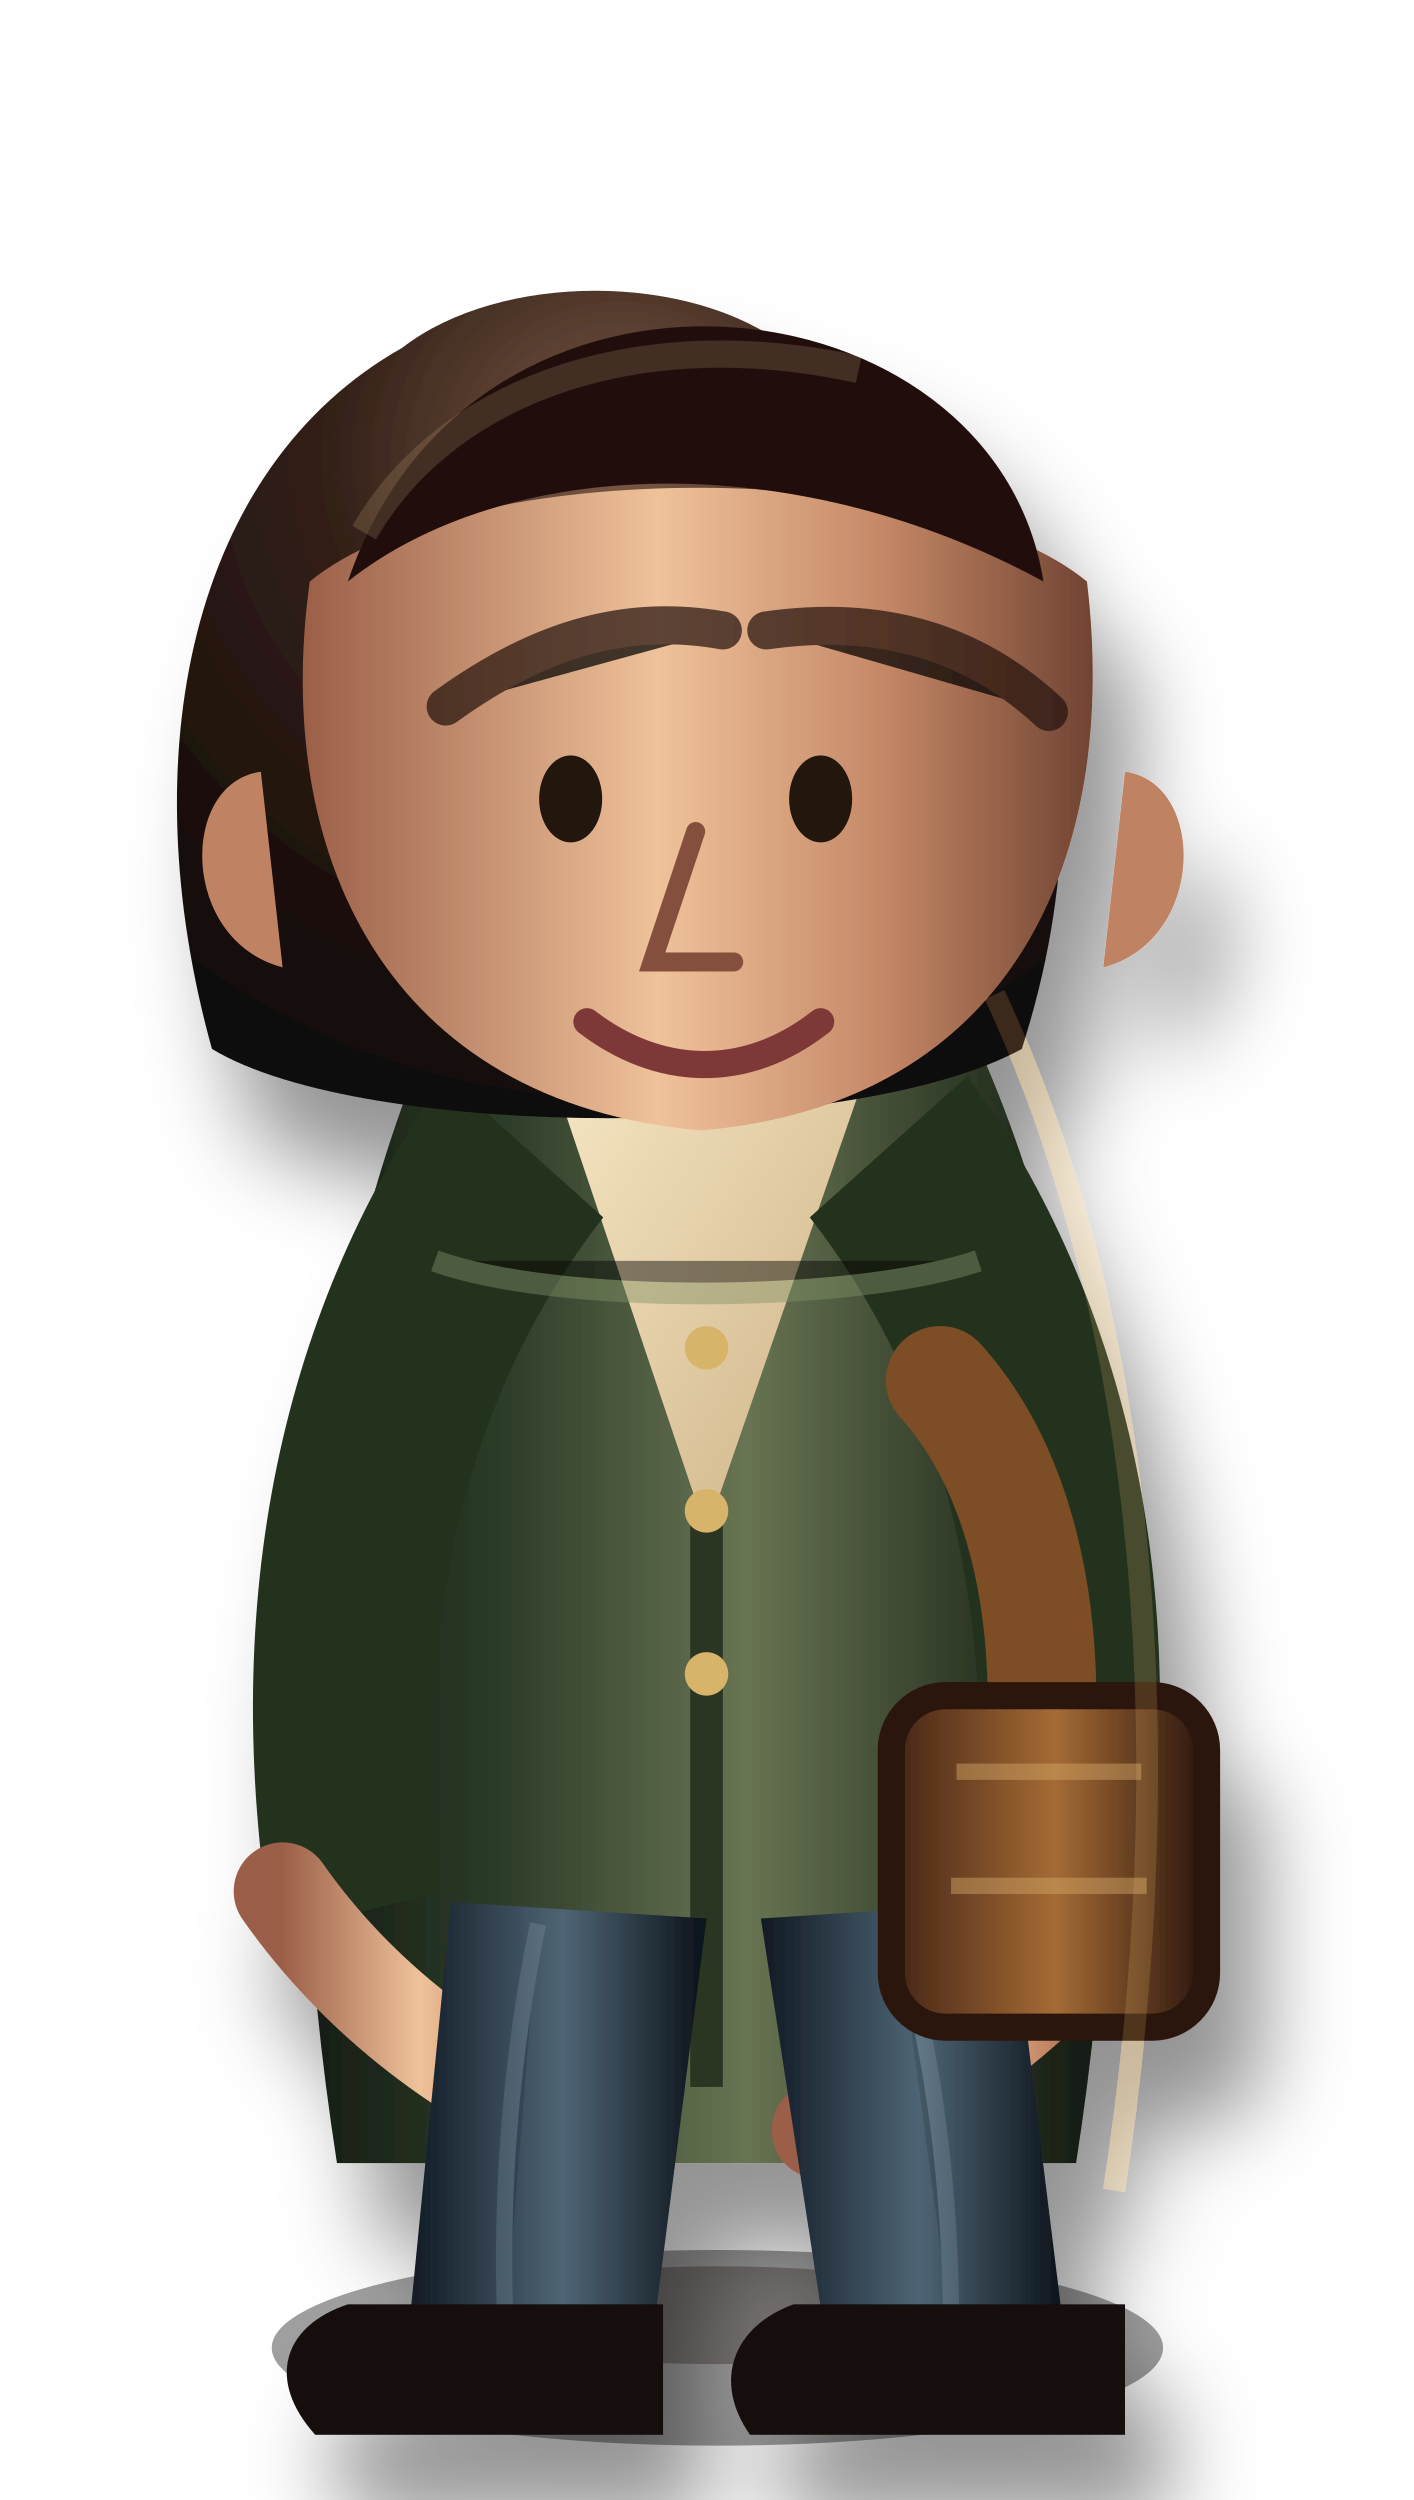
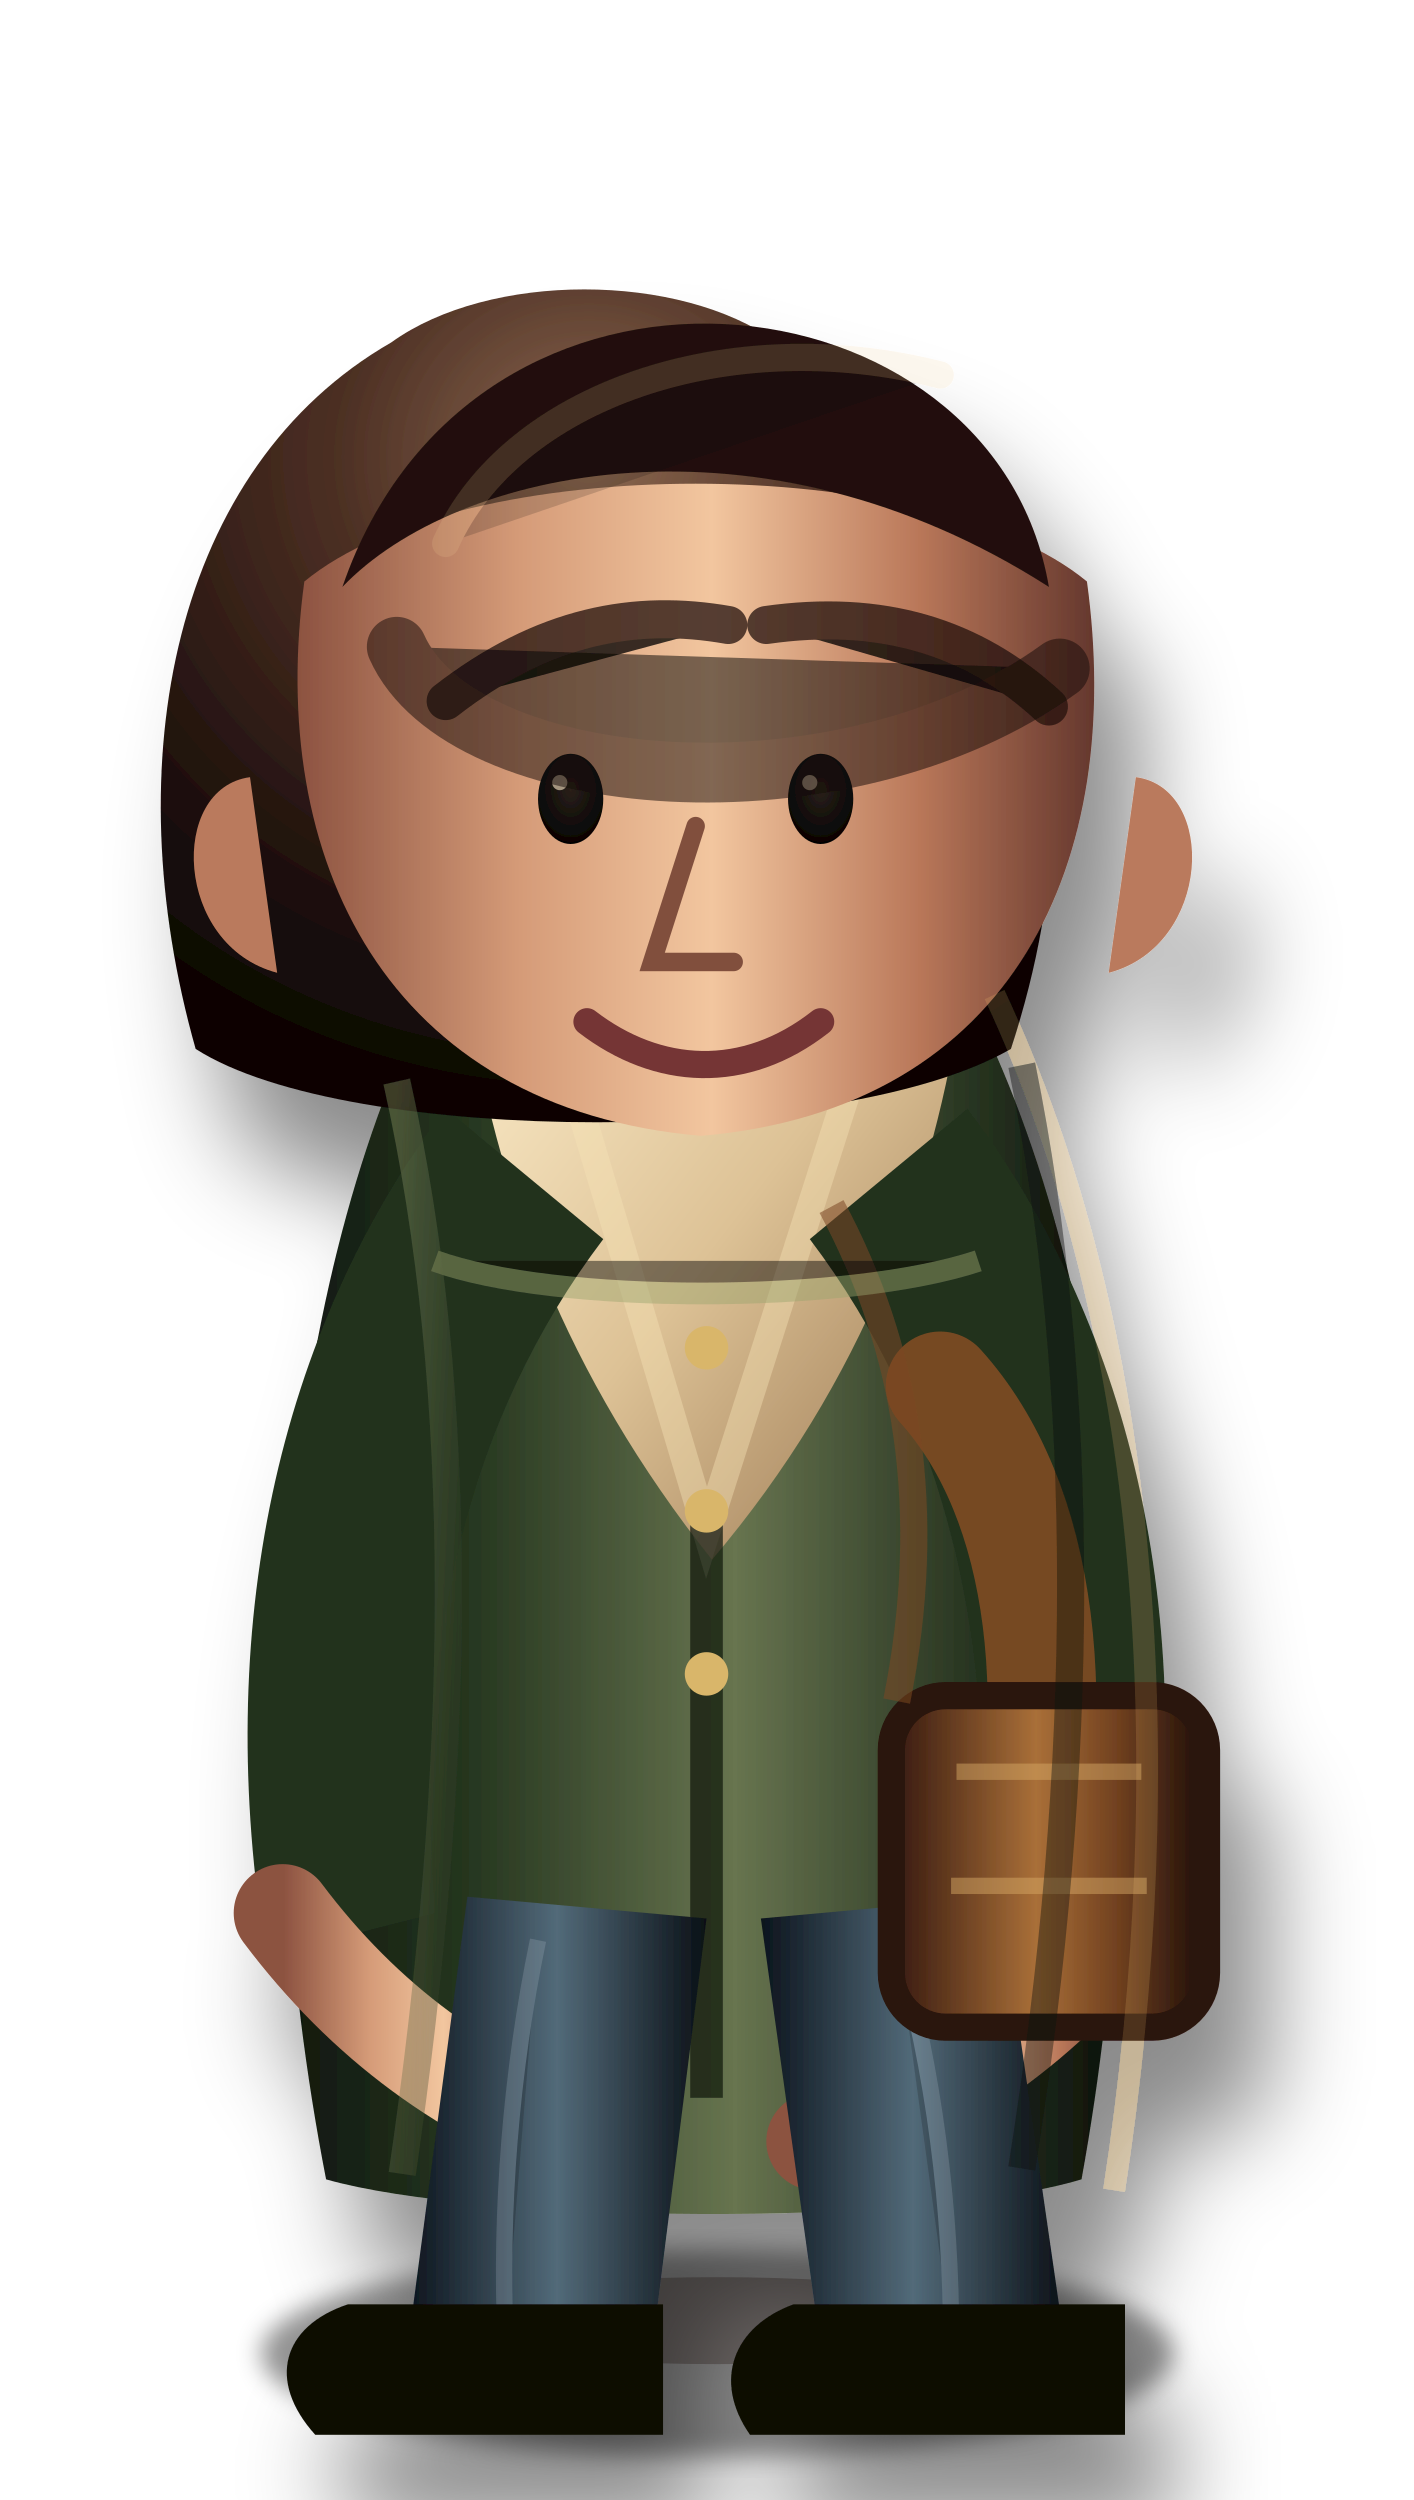
- <svg xmlns="http://www.w3.org/2000/svg" viewBox="0 0 260 460" role="img" aria-label="Bonnie adventure game sprite with idle stance and walk-ready side profile">
+ <svg xmlns="http://www.w3.org/2000/svg" viewBox="0 0 260 460" role="img" aria-label="Realistic painted adventure game sprite of Bonnie with detailed face, hair, field coat, satchel, boots, and soft floor shadow">
  <defs>
    <linearGradient id="skin" x1="0" x2="1">
-       <stop stop-color="#9b5f48" />
-       <stop offset=".45" stop-color="#efc29a" />
-       <stop offset=".74" stop-color="#c48766" />
-       <stop offset="1" stop-color="#704332" />
+       <stop stop-color="#8c5240" />
+       <stop offset=".28" stop-color="#d59b78" />
+       <stop offset=".52" stop-color="#f2c69f" />
+       <stop offset=".78" stop-color="#b97759" />
+       <stop offset="1" stop-color="#64372d" />
    </linearGradient>
    <linearGradient id="coat" x1="0" x2="1">
-       <stop stop-color="#151b12" />
-       <stop offset=".24" stop-color="#2b3b28" />
-       <stop offset=".55" stop-color="#687452" />
-       <stop offset=".82" stop-color="#2f3a27" />
-       <stop offset="1" stop-color="#10150e" />
+       <stop stop-color="#0f160e" />
+       <stop offset=".22" stop-color="#25361f" />
+       <stop offset=".54" stop-color="#67744f" />
+       <stop offset=".82" stop-color="#283521" />
+       <stop offset="1" stop-color="#0b100a" />
+     </linearGradient>
+     <linearGradient id="coatEdge" y1="0" y2="1">
+       <stop stop-color="#9aa36d" />
+       <stop offset="1" stop-color="#26301d" />
    </linearGradient>
    <linearGradient id="shirt" y1="0" y2="1">
-       <stop stop-color="#fff2d1" />
-       <stop offset="1" stop-color="#c9ad80" />
+       <stop stop-color="#fff0ce" />
+       <stop offset=".5" stop-color="#ddc296" />
+       <stop offset="1" stop-color="#95724d" />
    </linearGradient>
    <linearGradient id="denim" x1="0" x2="1">
-       <stop stop-color="#101923" />
-       <stop offset=".52" stop-color="#4e6575" />
-       <stop offset="1" stop-color="#0b1118" />
+       <stop stop-color="#0c141d" />
+       <stop offset=".5" stop-color="#526a79" />
+       <stop offset="1" stop-color="#0a1016" />
    </linearGradient>
    <linearGradient id="leather" x1="0" x2="1">
-       <stop stop-color="#442416" />
-       <stop offset=".52" stop-color="#a56b35" />
-       <stop offset="1" stop-color="#2a150d" />
+       <stop stop-color="#35180f" />
+       <stop offset=".46" stop-color="#a96f38" />
+       <stop offset=".72" stop-color="#70401f" />
+       <stop offset="1" stop-color="#1c0d08" />
    </linearGradient>
-     <radialGradient id="hair" cx="50%" cy="20%" r="78%">
-       <stop stop-color="#7d5b47" />
-       <stop offset=".42" stop-color="#332018" />
-       <stop offset="1" stop-color="#110807" />
+     <radialGradient id="hair" cx="48%" cy="20%" r="82%">
+       <stop stop-color="#8e6a51" />
+       <stop offset=".34" stop-color="#4d3024" />
+       <stop offset=".76" stop-color="#1b0e0b" />
+       <stop offset="1" stop-color="#080302" />
    </radialGradient>
-     <filter id="softShadow" x="-30%" y="-20%" width="160%" height="150%">
-       <feDropShadow dx="8" dy="16" stdDeviation="8" flood-color="#050303" flood-opacity=".42" />
+     <radialGradient id="eyeGlow" cx="50%" cy="40%" r="60%">
+       <stop stop-color="#2a2019" />
+       <stop offset=".55" stop-color="#15100d" />
+       <stop offset="1" stop-color="#050303" />
+     </radialGradient>
+     <filter id="paintShadow" x="-35%" y="-25%" width="170%" height="160%">
+       <feDropShadow dx="9" dy="18" stdDeviation="9" flood-color="#050303" flood-opacity=".45" />
+     </filter>
+     <filter id="softBlur">
+       <feGaussianBlur stdDeviation="2.2" />
    </filter>
  </defs>
-   <ellipse cx="132" cy="432" rx="82" ry="18" fill="#040202" opacity=".38" />
-   <ellipse cx="132" cy="426" rx="50" ry="9" fill="#160b07" opacity=".3" />
-   <g filter="url(#softShadow)">
-     <path d="M82 184c-27 58-32 137-20 214h136c12-77 7-156-22-214-28-22-68-24-94 0z" fill="url(#coat)" />
-     <path d="M78 184c24-18 79-23 106 0" fill="none" stroke="#c8d0a0" stroke-width="5" opacity=".18" stroke-linecap="round" />
-     <path d="M95 178l35 104 36-104c-20-12-50-12-71 0z" fill="url(#shirt)" />
-     <path d="M130 278v106" stroke="#172015" stroke-width="6" opacity=".72" />
-     <path d="M82 198c-30 42-42 96-32 158l31-8c-5-51 5-92 30-124z" fill="#24321f" />
-     <path d="M178 198c30 42 42 96 32 158l-31-8c5-51-5-92-30-124z" fill="#24321f" />
-     <path d="M52 348c14 20 34 35 56 44" stroke="url(#skin)" stroke-width="18" stroke-linecap="round" />
-     <path d="M207 348c-13 20-33 35-56 44" stroke="url(#skin)" stroke-width="18" stroke-linecap="round" />
-     <path d="M83 350l47 3-10 78H75z" fill="url(#denim)" />
-     <path d="M140 353l46-3 10 81h-44z" fill="url(#denim)" />
-     <path d="M99 354c-5 24-7 50-6 74M165 354c7 24 10 50 10 74" stroke="#d3e0ee" stroke-width="3" opacity=".14" />
-     <path d="M64 424h58v24H58c-9-10-6-20 6-24z" fill="#120c09" />
-     <path d="M146 424h61v24h-69c-7-10-3-20 8-24z" fill="#120c09" />
-     <path d="M173 254c19 21 24 59 13 104" stroke="#7d4e25" stroke-width="20" stroke-linecap="round" fill="none" />
-     <rect x="164" y="312" width="58" height="61" rx="10" fill="url(#leather)" stroke="#2b160d" stroke-width="5" />
-     <path d="M176 326h34M175 347h36" stroke="#d4a968" stroke-width="3" opacity=".45" />
-     <path d="M74 64c-39 22-50 75-35 129 28 17 118 17 149 0 19-59 0-111-43-129-18-14-53-14-71 0z" fill="url(#hair)" />
-     <path d="M57 107c-7 50 14 96 72 101 58-5 77-51 71-101-28-23-115-23-143 0z" fill="url(#skin)" />
-     <path d="M64 107c29-23 82-25 128 0-9-57-105-68-128 0z" fill="#21110d" />
-     <path d="M48 142c-15 2-15 31 4 36M207 142c15 2 15 31-4 36" fill="#bf8263" />
-     <g fill="#20120e">
-       <ellipse cx="105" cy="147" rx="5.8" ry="8" />
-       <ellipse cx="151" cy="147" rx="5.8" ry="8" />
+   <ellipse cx="132" cy="433" rx="84" ry="19" fill="#030202" opacity=".42" filter="url(#softBlur)" />
+   <ellipse cx="132" cy="427" rx="54" ry="8" fill="#28130c" opacity=".3" />
+   <g filter="url(#paintShadow)">
+     <path d="M79 183c-28 56-34 141-19 218 28 8 109 9 139 0 14-77 8-162-21-218-26-23-73-25-99 0z" fill="url(#coat)" />
+     <path d="M86 183c20-15 67-20 91 0-5 35-18 71-46 104-27-34-40-69-45-104z" fill="url(#shirt)" />
+     <path d="M102 188l28 94 30-94" fill="none" stroke="#f6e2b5" stroke-width="5" opacity=".42" />
+     <path d="M78 190c23-17 78-23 106 0" fill="none" stroke="#c9d299" stroke-width="4" opacity=".23" stroke-linecap="round" />
+     <path d="M130 280v106" stroke="#11190f" stroke-width="6" opacity=".74" />
+     <path d="M82 204c-31 41-43 96-33 156l31-8c-4-49 6-91 31-124z" fill="#22321e" />
+     <path d="M178 204c31 41 43 96 33 156l-31-8c4-49-6-91-31-124z" fill="#22321e" />
+     <path d="M52 352c15 20 34 34 57 42" stroke="url(#skin)" stroke-width="18" stroke-linecap="round" fill="none" />
+     <path d="M208 352c-15 20-35 34-58 42" stroke="url(#skin)" stroke-width="18" stroke-linecap="round" fill="none" />
+     <path d="M86 349l44 4-10 79H75z" fill="url(#denim)" />
+     <path d="M140 353l44-4 12 83h-45z" fill="url(#denim)" />
+     <path d="M99 357c-5 24-7 50-6 73M165 357c7 24 10 50 10 73" stroke="#d7e4ef" stroke-width="3" opacity=".17" />
+     <path d="M64 424h58v24H58c-9-10-6-20 6-24z" fill="#100906" />
+     <path d="M146 424h61v24h-69c-7-10-3-20 8-24z" fill="#100906" />
+     <path d="M173 255c19 21 24 59 13 104" stroke="#764821" stroke-width="20" stroke-linecap="round" fill="none" />
+     <rect x="164" y="312" width="58" height="61" rx="10" fill="url(#leather)" stroke="#29140b" stroke-width="5" />
+     <path d="M176 326h34M175 347h36" stroke="#d7aa66" stroke-width="3" opacity=".48" />
+     <path d="M153 222c14 26 19 56 12 91" stroke="#7b4724" stroke-width="5" opacity=".55" fill="none" />
+     <path d="M72 63c-40 23-51 77-36 130 28 18 119 18 150 0 20-61 0-112-43-130-18-13-53-13-71 0z" fill="url(#hair)" />
+     <path d="M56 107c-7 51 15 97 73 102 58-5 78-51 71-102-29-24-115-24-144 0z" fill="url(#skin)" />
+     <path d="M63 108c21-22 77-34 130 0-10-59-106-70-130 0z" fill="#22110d" />
+     <path d="M46 143c-15 2-14 31 5 36M209 143c15 2 14 31-5 36" fill="#ba7a5d" />
+     <path d="M82 100c12-27 52-41 91-31" stroke="#f4d09b" stroke-width="5" opacity=".16" stroke-linecap="round" />
+     <path d="M82 129c18-14 35-17 52-14M141 115c21-3 38 2 52 15" stroke="#25130e" stroke-width="7" stroke-linecap="round" opacity=".76" />
+     <g fill="url(#eyeGlow)">
+       <ellipse cx="105" cy="147" rx="6" ry="8.3" />
+       <ellipse cx="151" cy="147" rx="6" ry="8.3" />
    </g>
-     <path d="M128 153l-8 24h15" fill="none" stroke="#84503e" stroke-width="3.5" stroke-linecap="round" />
-     <path d="M108 188c13 10 29 11 43 0" fill="none" stroke="#7f3838" stroke-width="5" stroke-linecap="round" />
-     <path d="M82 130c18-13 34-17 51-14M141 116c21-3 38 2 52 15" stroke="#25130e" stroke-width="7" stroke-linecap="round" opacity=".72" />
-     <path d="M80 232c22 8 76 8 100 0" stroke="#819067" stroke-width="4" opacity=".45" />
-     <circle cx="130" cy="248" r="4" fill="#d7b46a" />
-     <circle cx="130" cy="278" r="4" fill="#d7b46a" />
-     <circle cx="130" cy="308" r="4" fill="#d7b46a" />
+     <g fill="#f6e2c1" opacity=".62">
+       <circle cx="103" cy="144" r="1.4" />
+       <circle cx="149" cy="144" r="1.4" />
+     </g>
+     <path d="M128 152l-8 25h15" fill="none" stroke="#81503e" stroke-width="3.4" stroke-linecap="round" />
+     <path d="M108 188c13 10 29 11 43 0" fill="none" stroke="#743434" stroke-width="5" stroke-linecap="round" />
+     <path d="M73 119c12 27 82 33 122 4" stroke="#120806" stroke-width="11" stroke-linecap="round" opacity=".5" />
+     <path d="M80 232c22 8 76 8 100 0" stroke="#9aa36d" stroke-width="4" opacity=".45" />
+     <circle cx="130" cy="248" r="4" fill="#d9b66a" />
+     <circle cx="130" cy="278" r="4" fill="#d9b66a" />
+     <circle cx="130" cy="308" r="4" fill="#d9b66a" />
    <path d="M183 183c29 62 34 142 22 220" stroke="#f4c36d" stroke-width="4" opacity=".18" fill="none" />
-     <path d="M67 98c15-26 50-39 91-30" stroke="#f7d390" stroke-width="5" opacity=".16" fill="none" />
+     <path d="M73 199c13 58 12 126 1 201" stroke="url(#coatEdge)" stroke-width="5" opacity=".35" fill="none" />
+     <path d="M188 196c12 59 12 128 0 203" stroke="#0a0f09" stroke-width="5" opacity=".4" fill="none" />
  </g>
</svg>
